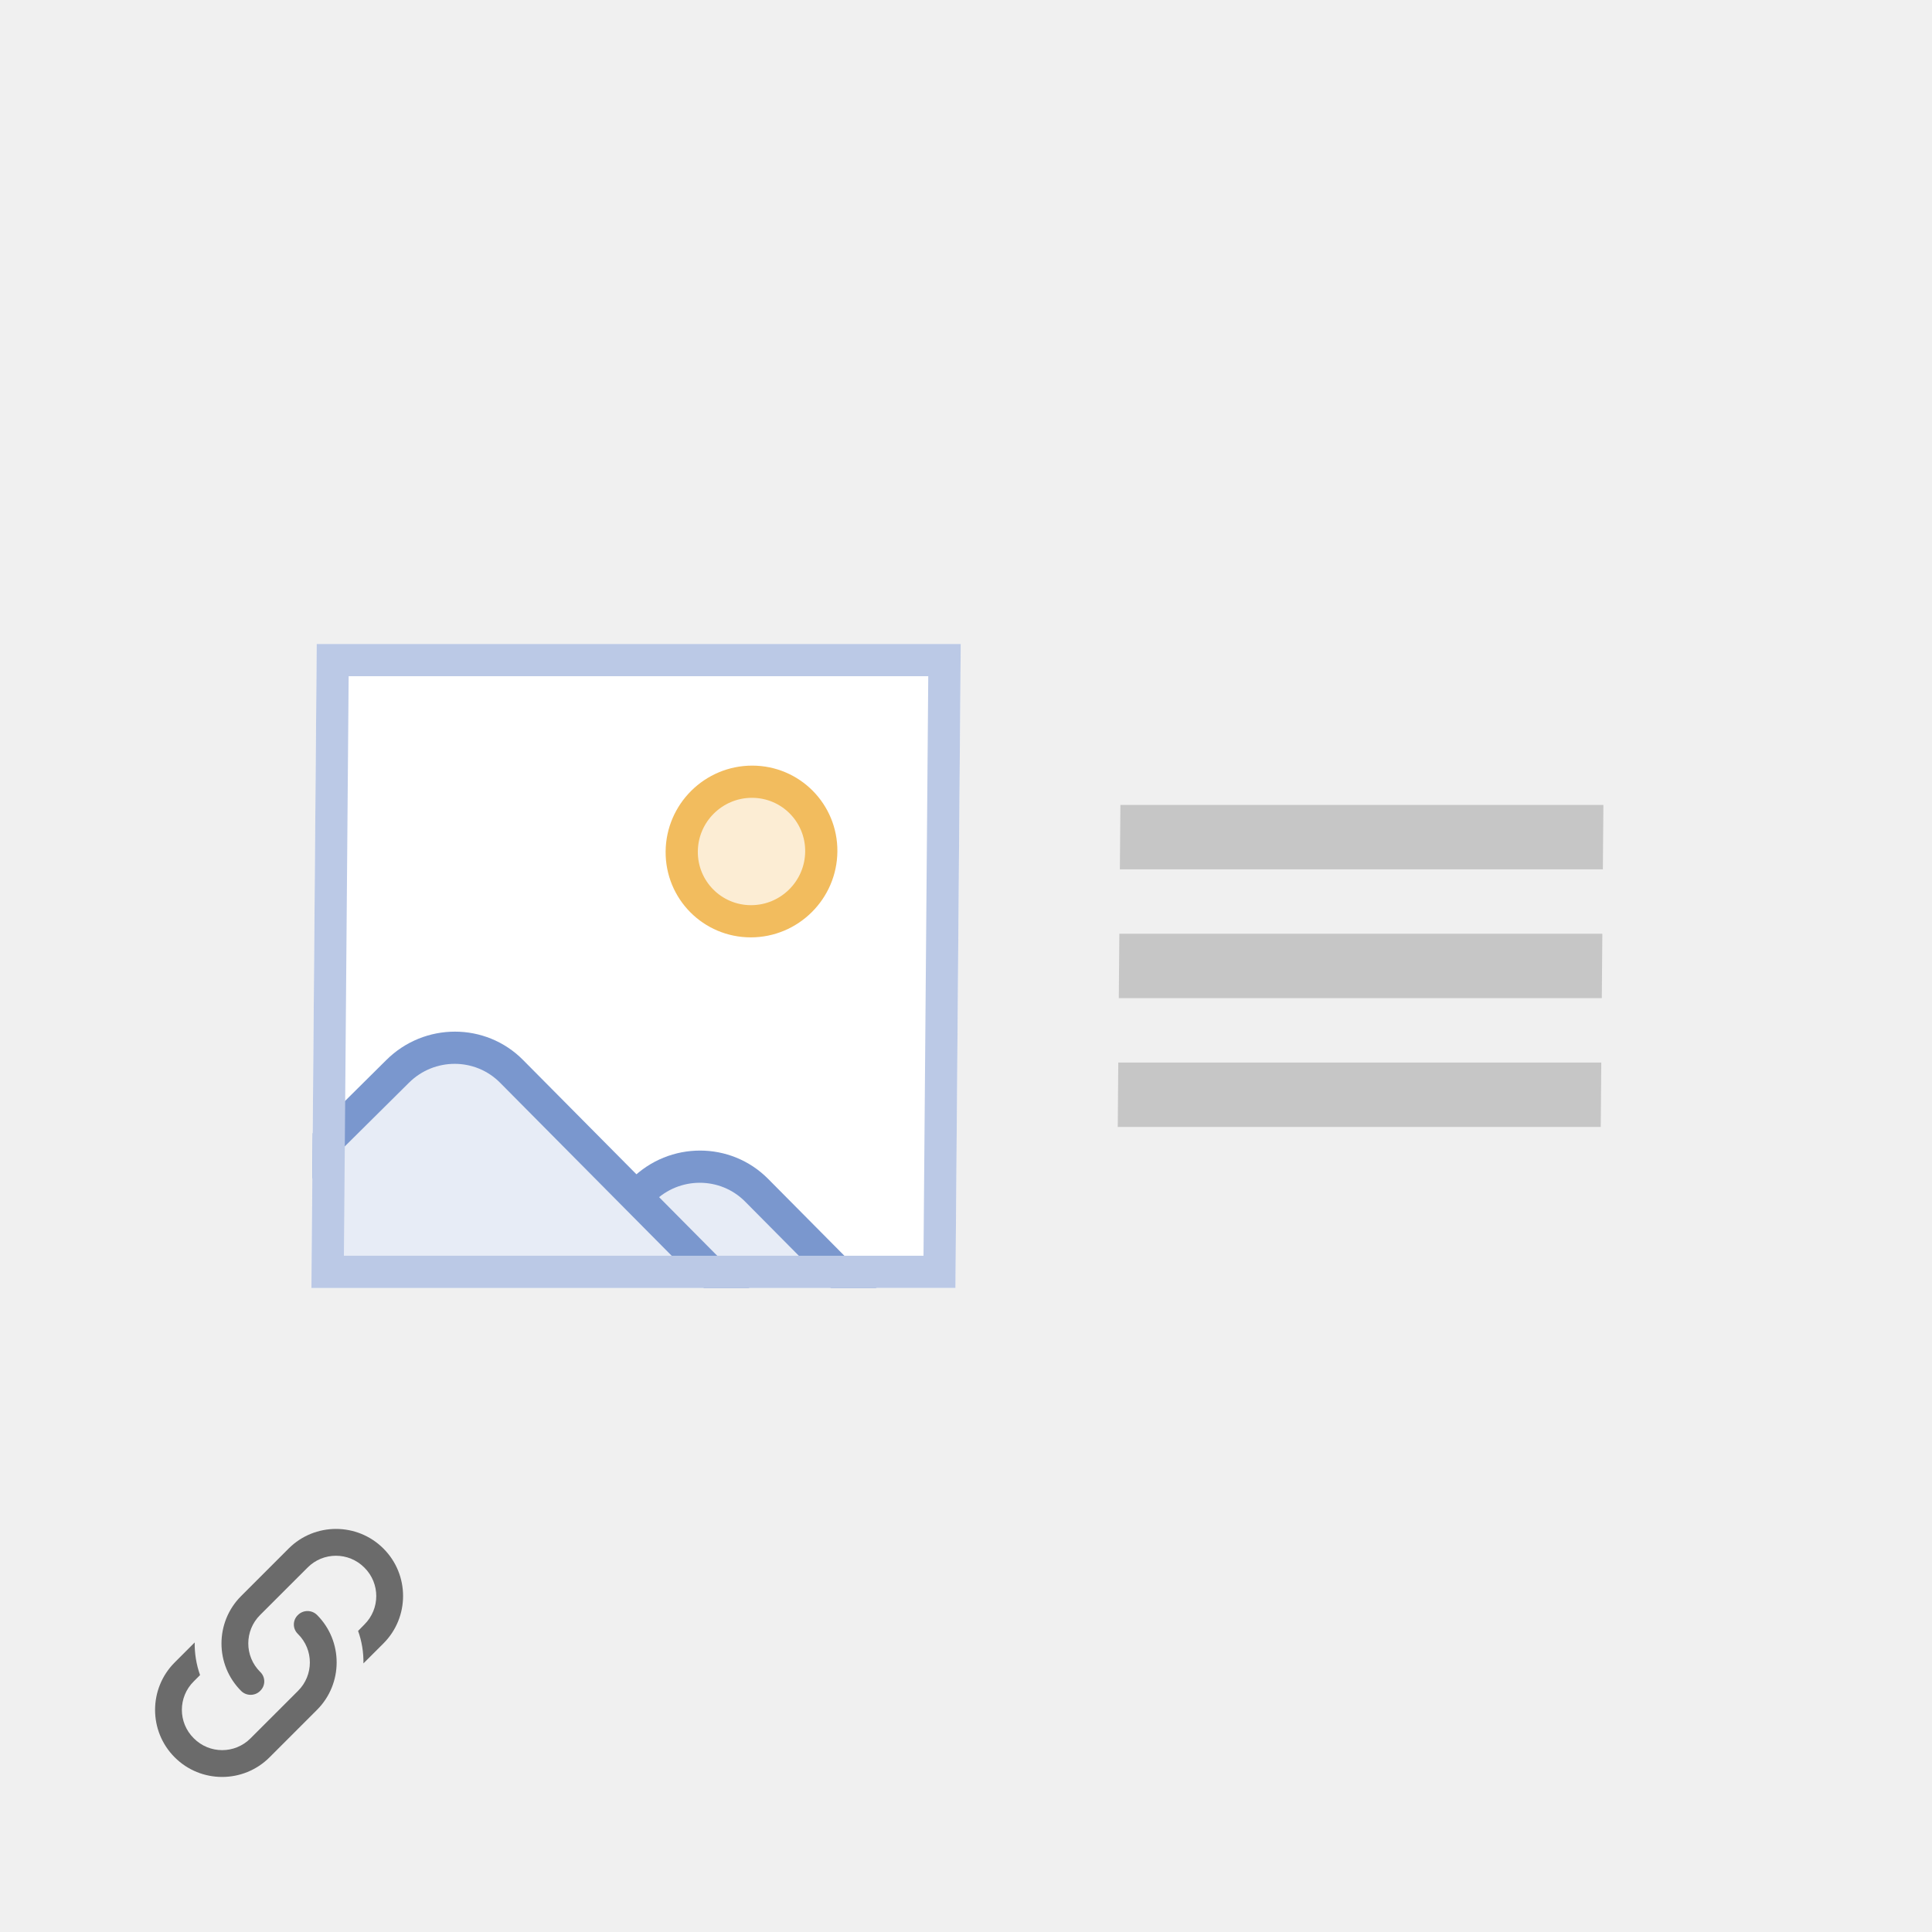
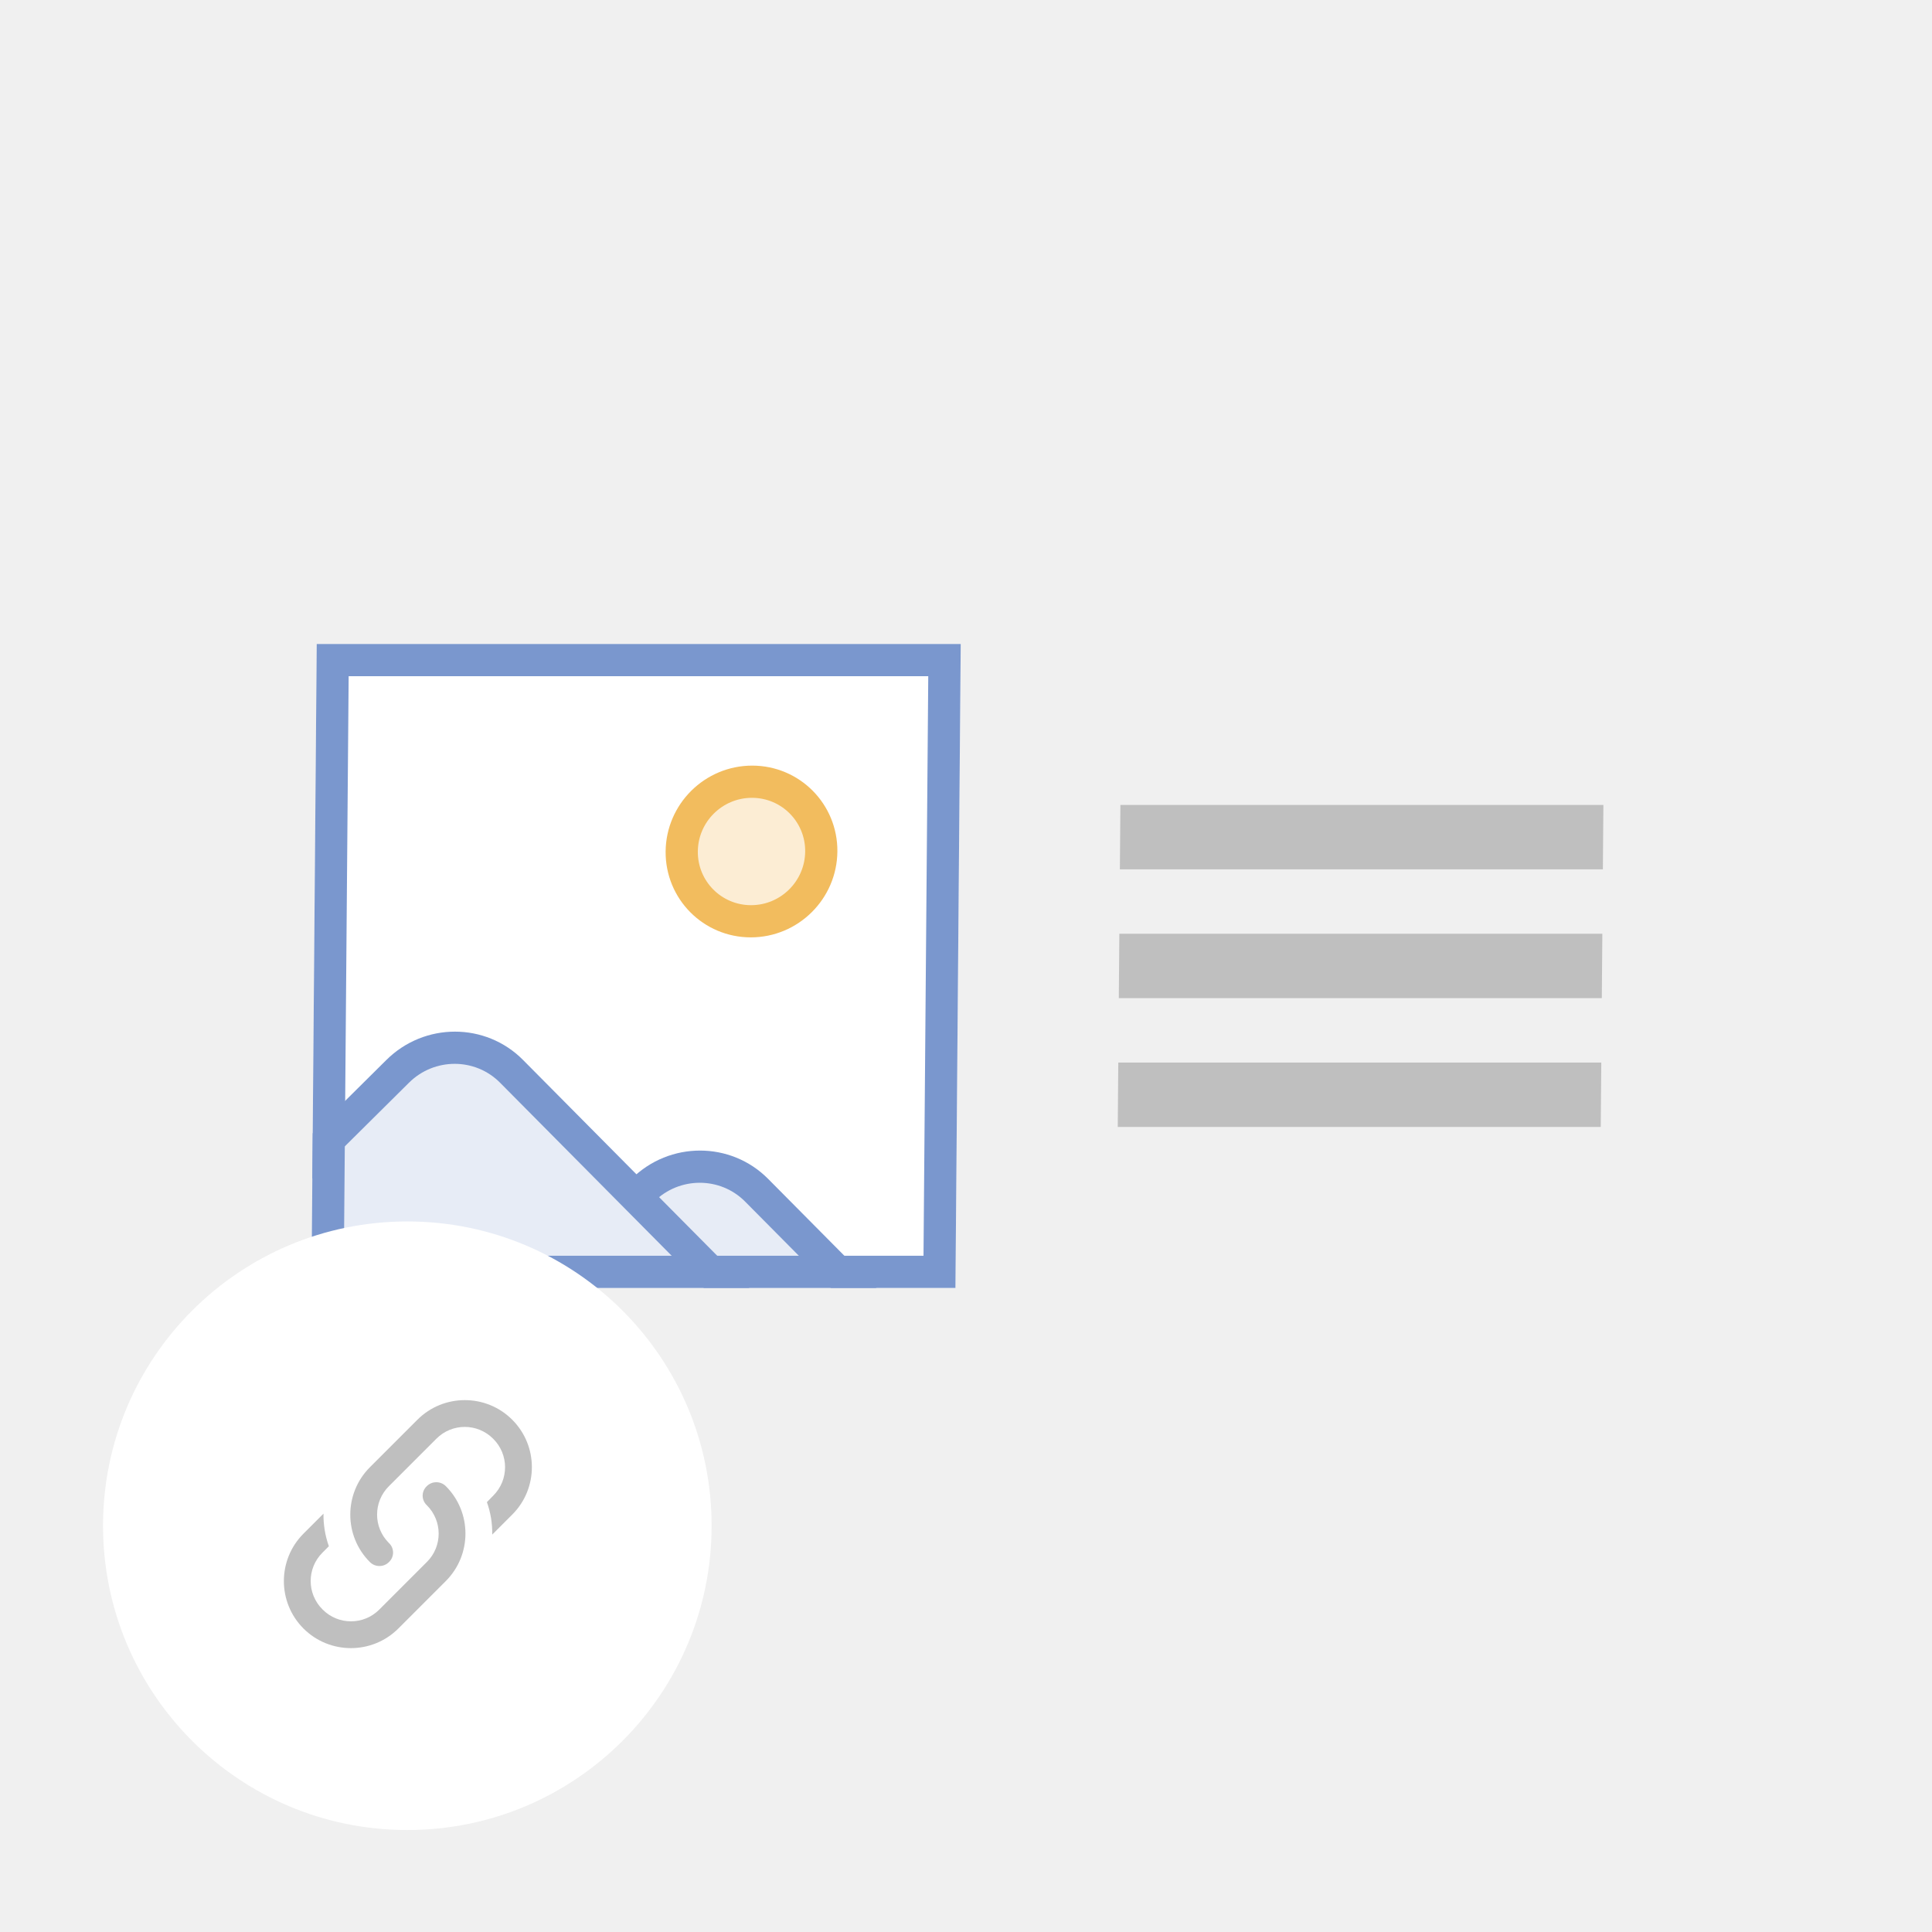
<svg xmlns="http://www.w3.org/2000/svg" width="60" height="60" viewBox="0 0 60 60" fill="none">
-   <g clip-path="url(#clip0_2471_3023)">
+   <g clip-path="url(#clip0_2480_3233)">
    <rect width="20" height="20" transform="matrix(1 0 -0.00820296 0.999966 9.83594 19.9995)" fill="white" />
-     <mask id="mask0_2471_3023" style="mask-type:alpha" maskUnits="userSpaceOnUse" x="9" y="19" width="21" height="21">
+     <mask id="mask0_2480_3233" style="mask-type:alpha" maskUnits="userSpaceOnUse" x="9" y="19" width="21" height="21">
      <rect x="0.496" y="0.5" width="19" height="19" transform="matrix(1 0 -0.00820296 0.999966 9.84004 19.9995)" fill="#F8F8F8" stroke="#B8B8B8" />
    </mask>
-     <g mask="url(#mask0_2471_3023)">
+     <g mask="url(#mask0_2480_3233)">
      <circle r="2.167" transform="matrix(1 0 -0.00820296 0.999966 23.3386 26.4439)" fill="#FCEDD4" stroke="#F2BC5E" />
      <rect x="14.262" y="42.618" width="10.496" height="10.496" rx="2.5" transform="matrix(0.712883 -0.707107 0.701283 0.707107 -25.7921 22.5675)" fill="#E7ECF6" stroke="#7A97CE" />
      <rect x="6.651" y="38.925" width="10.496" height="15.164" rx="2.5" transform="matrix(0.712883 -0.707107 0.701283 0.707107 -25.3882 16.1036)" fill="#E7ECF6" stroke="#7A97CE" />
    </g>
-     <rect x="0.496" y="0.5" width="19" height="19" transform="matrix(1 0 -0.00820296 0.999966 9.84004 19.9995)" stroke="#BBC9E6" />
-     <rect width="15" height="2" transform="matrix(1 0 -0.00820296 0.999966 34.7949 24.999)" fill="#C6C6C6" />
-     <rect width="15" height="2" transform="matrix(1 0 -0.00820296 0.999966 34.7621 28.999)" fill="#C6C6C6" />
-     <rect width="15" height="2" transform="matrix(1 0 -0.00820296 0.999966 34.7293 32.9985)" fill="#C6C6C6" />
-     <path d="M8.079 51.921C8.25 52.084 8.25 52.35 8.079 52.513C7.917 52.675 7.65 52.675 7.488 52.513C6.675 51.7 6.675 50.379 7.488 49.567L8.963 48.092C9.775 47.279 11.096 47.279 11.908 48.092C12.721 48.904 12.721 50.225 11.908 51.038L11.287 51.658C11.292 51.317 11.238 50.975 11.121 50.65L11.317 50.45C11.808 49.963 11.808 49.171 11.317 48.684C10.829 48.192 10.037 48.192 9.55 48.684L8.079 50.154C7.588 50.642 7.588 51.434 8.079 51.921ZM9.254 50.154C9.417 49.992 9.683 49.992 9.846 50.154C10.658 50.967 10.658 52.288 9.846 53.1L8.371 54.575C7.558 55.388 6.238 55.388 5.425 54.575C4.613 53.763 4.613 52.442 5.425 51.629L6.046 51.008C6.042 51.35 6.096 51.692 6.213 52.021L6.017 52.217C5.525 52.704 5.525 53.496 6.017 53.983C6.504 54.475 7.296 54.475 7.783 53.983L9.254 52.513C9.746 52.025 9.746 51.233 9.254 50.746C9.083 50.584 9.083 50.317 9.254 50.154Z" fill="#6B6B6B" />
+     <rect x="0.496" y="0.5" width="19" height="19" transform="matrix(1 0 -0.00820296 0.999966 9.84004 19.9995)" stroke="#7A97CE" />
+     <rect width="15" height="2" transform="matrix(1 0 -0.00820296 0.999966 34.7949 24.999)" fill="#BFBFBF" />
+     <rect width="15" height="2" transform="matrix(1 0 -0.00820296 0.999966 34.7621 28.999)" fill="#BFBFBF" />
+     <rect width="15" height="2" transform="matrix(1 0 -0.00820296 0.999966 34.7293 32.9985)" fill="#BFBFBF" />
+     <circle cx="12.65" cy="47.383" r="9.45" fill="white" />
+     <path d="M12.079 47.92C12.25 48.083 12.25 48.35 12.079 48.512C11.917 48.675 11.65 48.675 11.488 48.512C10.675 47.7 10.675 46.379 11.488 45.566L12.963 44.091C13.775 43.279 15.096 43.279 15.908 44.091C16.721 44.904 16.721 46.225 15.908 47.037L15.287 47.658C15.292 47.316 15.238 46.975 15.121 46.65L15.317 46.45C15.808 45.962 15.808 45.17 15.317 44.683C14.829 44.191 14.037 44.191 13.55 44.683L12.079 46.154C11.588 46.641 11.588 47.433 12.079 47.92ZM13.254 46.154C13.417 45.991 13.683 45.991 13.846 46.154C14.658 46.966 14.658 48.287 13.846 49.1L12.371 50.575C11.558 51.387 10.238 51.387 9.425 50.575C8.613 49.762 8.613 48.441 9.425 47.629L10.046 47.008C10.042 47.35 10.096 47.691 10.213 48.02L10.017 48.216C9.525 48.704 9.525 49.495 10.017 49.983C10.504 50.475 11.296 50.475 11.783 49.983L13.254 48.512C13.746 48.025 13.746 47.233 13.254 46.745C13.083 46.583 13.083 46.316 13.254 46.154Z" fill="#BFBFBF" />
  </g>
  <defs>
-     <clipPath id="clip0_2471_3023">
+     <clipPath id="clip0_2480_3233">
      <rect width="60" height="60" fill="white" />
    </clipPath>
  </defs>
</svg>
